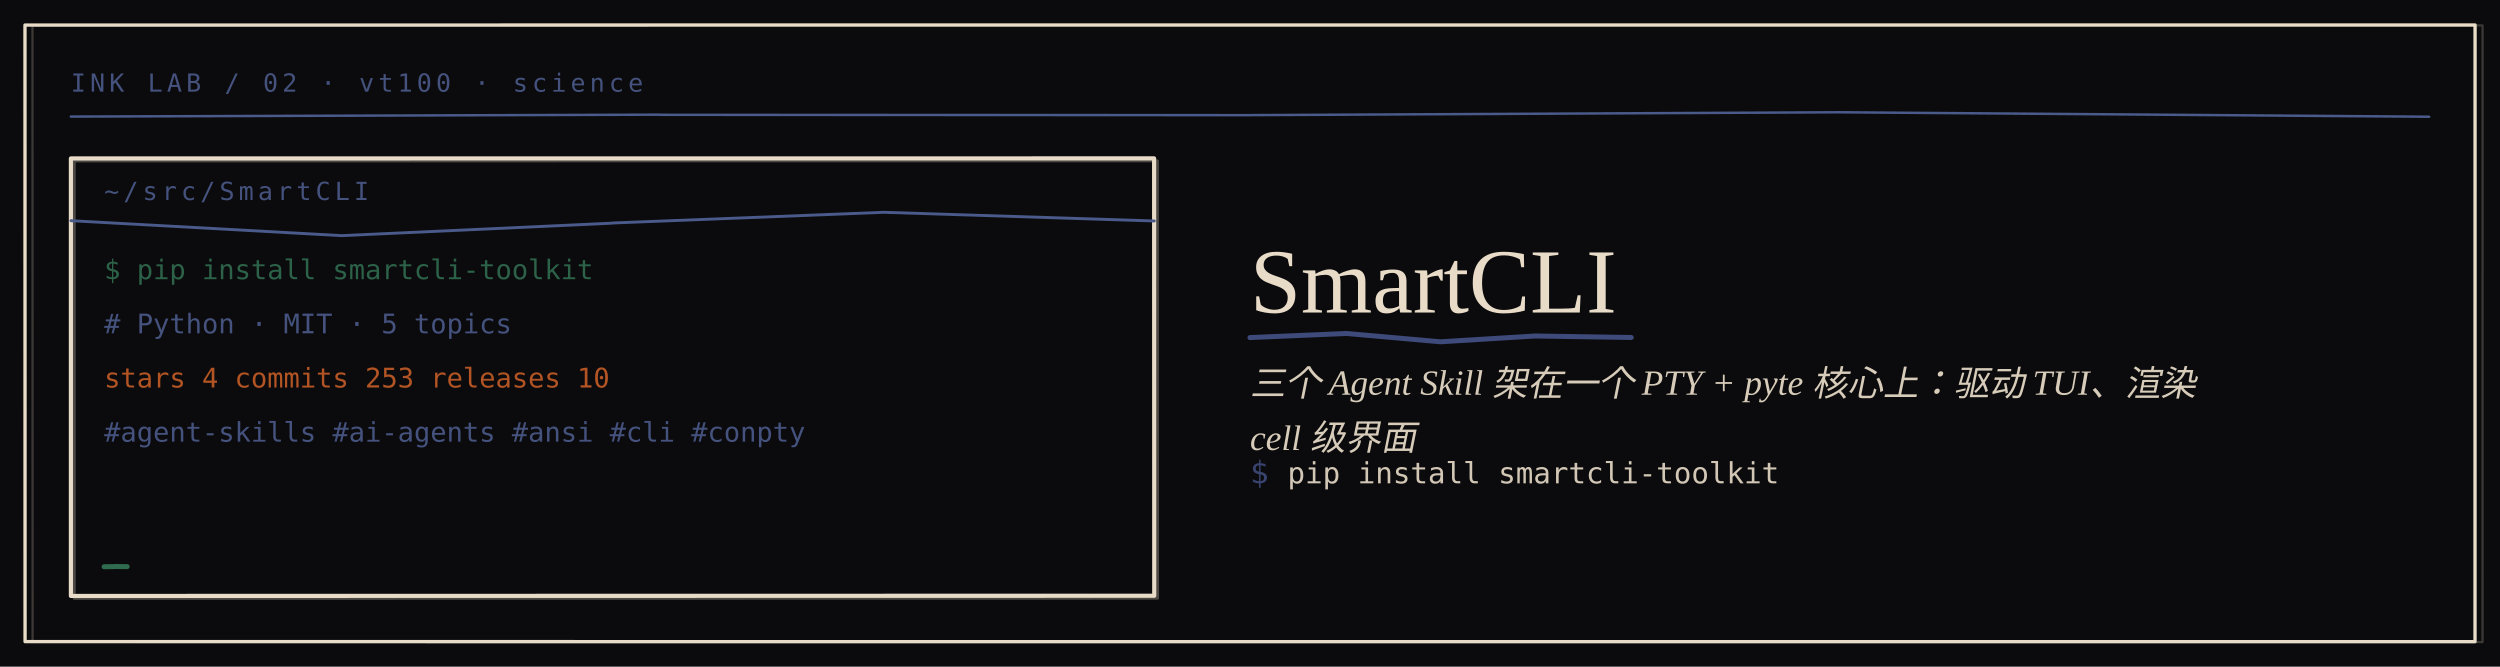
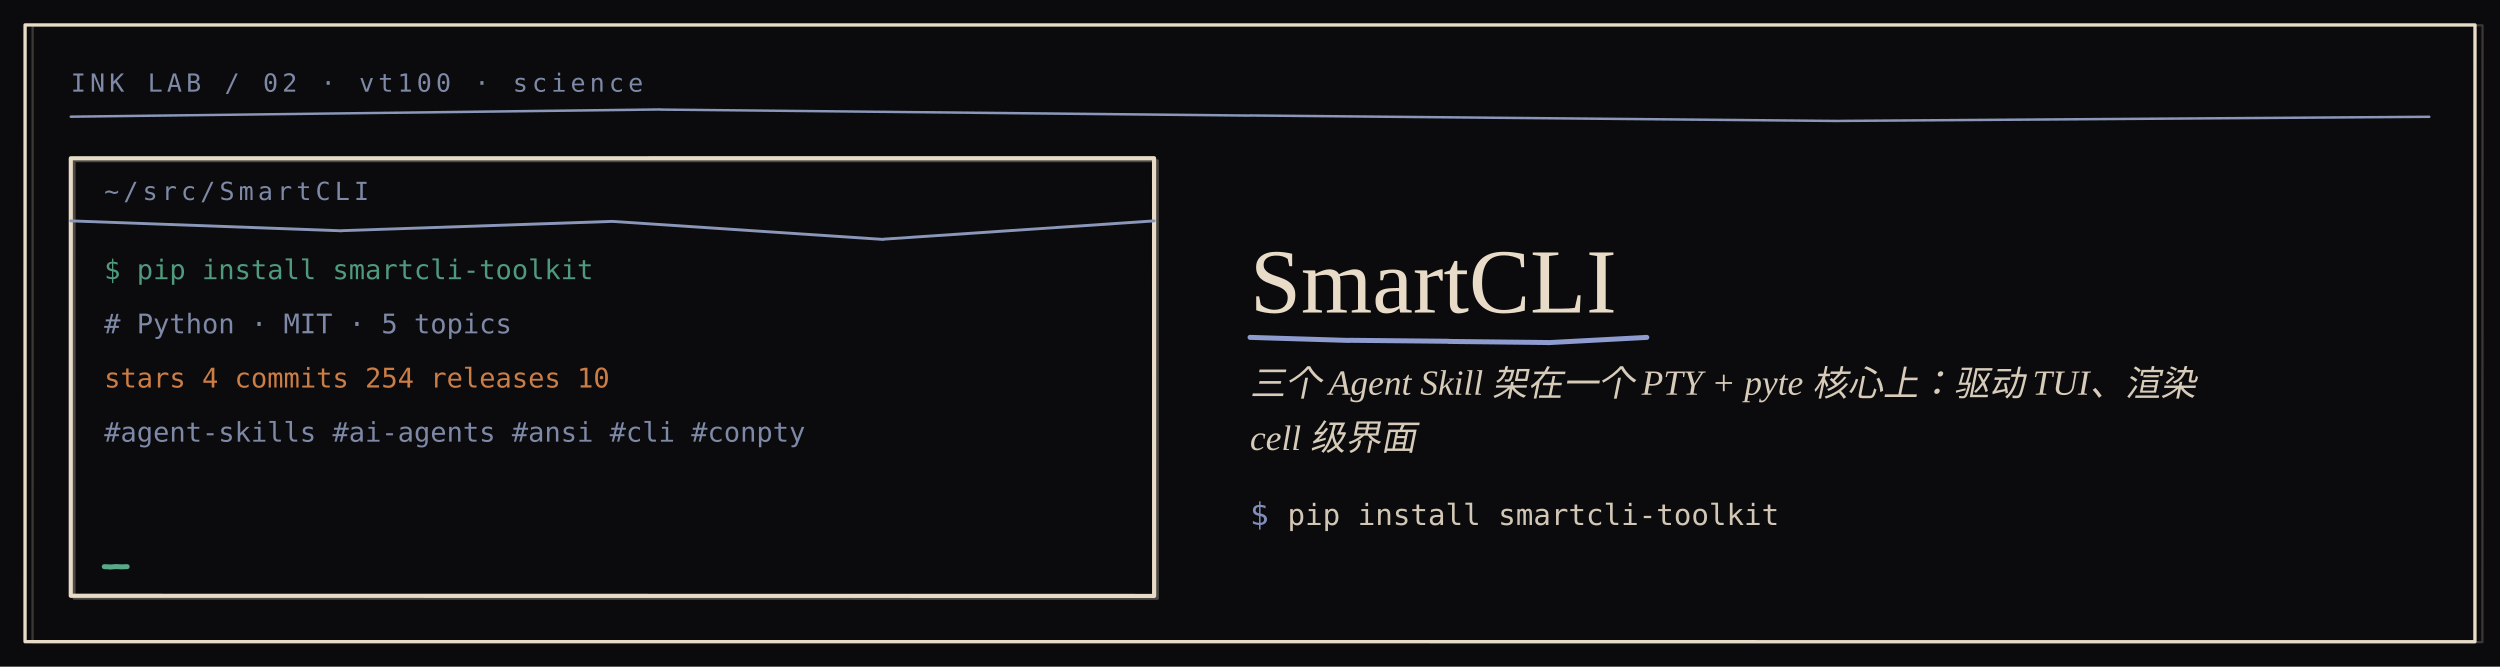
<svg xmlns="http://www.w3.org/2000/svg" width="1200" height="320" viewBox="0 0 1200 320" role="img" aria-label="SmartCLI — 三个 Agent Skill 架在一个 PTY + pyte 核心上：驱动 TUI、渲染 cell 级界面" font-family="Georgia,'Iowan Old Style','Times New Roman',Times,serif">
  <rect width="1200" height="320" fill="#0B0A0C" />
-   <text x="34" y="44" font-size="12" font-family="ui-monospace,'Cascadia Mono',Consolas,'SF Mono',monospace" font-weight="400" fill="#4a5a8a" text-anchor="start" letter-spacing="2.0" opacity="0.9">INK LAB / 02 · vt100 · science</text>
-   <path d="M34.01 55.96 L316.96 55.03 L316.97 55.11 L599.98 55.28 L599.94 55.26 L883.06 53.89 L883.04 53.89 L1166.0 56.03" fill="none" stroke="#4a5a8a" stroke-width="1.2" stroke-linecap="round" stroke-linejoin="round" opacity="1.0" />
-   <path d="M34.03 76.05 L553.97 76.02 L554.04 285.95 L34.03 286.05 Z" transform="translate(1.6 1.2)" fill="none" stroke="#e8dcc8" stroke-width="1.4" stroke-linecap="round" stroke-linejoin="round" opacity="0.3" />
-   <path d="M34.03 76.05 L553.97 76.02 L554.04 285.95 L34.03 286.05 Z" fill="none" stroke="#e8dcc8" stroke-width="2.0" stroke-linecap="round" stroke-linejoin="round" opacity="1.0" />
-   <path d="M34.07 105.93 L163.94 113.11 L164.02 113.1 L293.97 107.11 L294.04 107.04 L423.94 101.91 L424.02 101.9 L554.06 106.07" fill="none" stroke="#4a5a8a" stroke-width="1.4" stroke-linecap="round" stroke-linejoin="round" opacity="1.0" />
-   <text x="50" y="96" font-size="12" font-family="ui-monospace,'Cascadia Mono',Consolas,'SF Mono',monospace" font-weight="400" fill="#4a5a8a" text-anchor="start" letter-spacing="2.0" opacity="0.9">~/src/SmartCLI</text>
-   <text x="50" y="134" font-size="13" font-family="ui-monospace,'Cascadia Mono',Consolas,'SF Mono',monospace" font-weight="400" fill="#2f6b4f" text-anchor="start" opacity="0.9">$ pip install smartcli-toolkit</text>
-   <text x="50" y="160" font-size="13" font-family="ui-monospace,'Cascadia Mono',Consolas,'SF Mono',monospace" font-weight="400" fill="#4a5a8a" text-anchor="start" opacity="0.9"># Python · MIT · 5 topics</text>
-   <text x="50" y="186" font-size="13" font-family="ui-monospace,'Cascadia Mono',Consolas,'SF Mono',monospace" font-weight="400" fill="#c45c26" text-anchor="start" opacity="0.9">stars 4   commits 253   releases 10</text>
-   <text x="50" y="212" font-size="13" font-family="ui-monospace,'Cascadia Mono',Consolas,'SF Mono',monospace" font-weight="400" fill="#4a5a8a" text-anchor="start" opacity="0.9">#agent-skills #ai-agents #ansi #cli #conpty</text>
+   <text x="34" y="44" font-size="12" font-family="ui-monospace,'Cascadia Mono',Consolas,'SF Mono',monospace" font-weight="400" fill="#8A97B8" text-anchor="start" letter-spacing="2.0" opacity="0.9">INK LAB / 02 · vt100 · science</text>
+   <path d="M33.98 56.01 L317.05 52.54 L316.95 52.6 L600.04 55.48 L599.98 55.42 L883.02 58.07 L883.06 58.04 L1166.04 56.06" fill="none" stroke="#8A97B8" stroke-width="1.2" stroke-linecap="round" stroke-linejoin="round" opacity="1.0" />
+   <path d="M33.99 75.97 L553.95 75.95 L553.98 286.04 L33.97 285.97 Z" transform="translate(1.6 1.2)" fill="none" stroke="#e8dcc8" stroke-width="1.4" stroke-linecap="round" stroke-linejoin="round" opacity="0.3" />
+   <path d="M33.99 75.97 L553.95 75.95 L553.98 286.04 L33.97 285.97 Z" fill="none" stroke="#e8dcc8" stroke-width="2.0" stroke-linecap="round" stroke-linejoin="round" opacity="1.0" />
+   <path d="M33.93 106.02 L164.05 110.79 L164.02 110.72 L294.03 106.26 L294.0 106.27 L423.94 114.92 L424.06 114.81 L553.98 106.03" fill="none" stroke="#8A97B8" stroke-width="1.4" stroke-linecap="round" stroke-linejoin="round" opacity="1.0" />
+   <text x="50" y="96" font-size="12" font-family="ui-monospace,'Cascadia Mono',Consolas,'SF Mono',monospace" font-weight="400" fill="#8A97B8" text-anchor="start" letter-spacing="2.0" opacity="0.9">~/src/SmartCLI</text>
+   <text x="50" y="134" font-size="13" font-family="ui-monospace,'Cascadia Mono',Consolas,'SF Mono',monospace" font-weight="400" fill="#57a98a" text-anchor="start" opacity="0.9">$ pip install smartcli-toolkit</text>
+   <text x="50" y="160" font-size="13" font-family="ui-monospace,'Cascadia Mono',Consolas,'SF Mono',monospace" font-weight="400" fill="#8A97B8" text-anchor="start" opacity="0.9"># Python · MIT · 5 topics</text>
+   <text x="50" y="186" font-size="13" font-family="ui-monospace,'Cascadia Mono',Consolas,'SF Mono',monospace" font-weight="400" fill="#e08a4c" text-anchor="start" opacity="0.9">stars 4   commits 254   releases 10</text>
+   <text x="50" y="212" font-size="13" font-family="ui-monospace,'Cascadia Mono',Consolas,'SF Mono',monospace" font-weight="400" fill="#8A97B8" text-anchor="start" opacity="0.9">#agent-skills #ai-agents #ansi #cli #conpty</text>
  <rect x="50" y="286" width="11" height="0" fill="none" />
-   <path d="M49.97 272.04 L52.75 271.98 L52.77 271.99 L55.48 271.96 L55.45 271.88 L58.21 271.99 L58.24 271.96 L61.03 271.98" fill="none" stroke="#2f6b4f" stroke-width="2.4" stroke-linecap="round" stroke-linejoin="round" opacity="1.0" />
+   <path d="M50.06 272.0 L52.8 272.11 L52.69 272.2 L55.51 271.96 L55.44 271.94 L58.21 272.08 L58.3 272.1 L61.03 271.99" fill="none" stroke="#57a98a" stroke-width="2.4" stroke-linecap="round" stroke-linejoin="round" opacity="1.0" />
  <text x="600" y="150" font-size="44" font-family="Georgia,'Iowan Old Style','Times New Roman',Times,serif" font-weight="400" fill="#e8dcc8" text-anchor="start">SmartCLI</text>
-   <path d="M599.98 162.03 L645.81 160.09 L645.82 160.02 L691.5 164.07 L691.51 164.06 L737.34 161.24 L737.22 161.28 L783.0 161.99" fill="none" stroke="#3d4a7a" stroke-width="2.4" stroke-linecap="round" stroke-linejoin="round" opacity="1.0" />
+   <path d="M600.02 161.94 L647.57 163.41 L647.68 163.34 L695.27 163.81 L695.21 163.88 L742.91 164.41 L742.88 164.48 L790.47 161.95" fill="none" stroke="#8e9cd0" stroke-width="2.4" stroke-linecap="round" stroke-linejoin="round" opacity="1.0" />
  <text x="600" y="190" font-size="17" font-family="Georgia,'Iowan Old Style','Times New Roman',Times,serif" font-weight="400" fill="#e8dcc8" text-anchor="start" font-style="italic" opacity="0.92">三个 Agent Skill 架在一个 PTY + pyte 核心上：驱动 TUI、渲染</text>
  <text x="600" y="216" font-size="17" font-family="Georgia,'Iowan Old Style','Times New Roman',Times,serif" font-weight="400" fill="#e8dcc8" text-anchor="start" font-style="italic" opacity="0.92">cell 级界面</text>
-   <text x="600" y="232" font-size="15" font-family="ui-monospace,'Cascadia Mono',Consolas,'SF Mono',monospace" font-weight="400" fill="#3d4a7a" text-anchor="start" opacity="0.9">$</text>
-   <text x="618" y="232" font-size="14" font-family="ui-monospace,'Cascadia Mono',Consolas,'SF Mono',monospace" font-weight="400" fill="#e8dcc8" text-anchor="start" opacity="0.9">pip install smartcli-toolkit</text>
-   <path d="M11.99 12.02 L1188.03 12.0 L1188.01 308.0 L12.03 307.98 Z" fill="none" stroke="#e8dcc8" stroke-width="1.6" stroke-linecap="round" stroke-linejoin="round" opacity="1.0" />
-   <path d="M13.98 11.03 L1190.04 11.0 L1190.02 307.0 L14.05 306.97 Z" transform="translate(1.6 1.2)" fill="none" stroke="#e8dcc8" stroke-width="1.1" stroke-linecap="round" stroke-linejoin="round" opacity="0.22" />
+   <text x="600" y="252" font-size="15" font-family="ui-monospace,'Cascadia Mono',Consolas,'SF Mono',monospace" font-weight="400" fill="#8e9cd0" text-anchor="start" opacity="0.9">$</text>
+   <text x="618" y="252" font-size="14" font-family="ui-monospace,'Cascadia Mono',Consolas,'SF Mono',monospace" font-weight="400" fill="#e8dcc8" text-anchor="start" opacity="0.9">pip install smartcli-toolkit</text>
+   <path d="M12.04 11.96 L1188.0 11.97 L1187.97 308.02 L12.02 308.01 Z" fill="none" stroke="#e8dcc8" stroke-width="1.6" stroke-linecap="round" stroke-linejoin="round" opacity="1.0" />
+   <path d="M14.06 10.94 L1190.01 10.95 L1189.95 307.03 L14.03 307.01 Z" transform="translate(1.6 1.2)" fill="none" stroke="#e8dcc8" stroke-width="1.1" stroke-linecap="round" stroke-linejoin="round" opacity="0.22" />
</svg>
